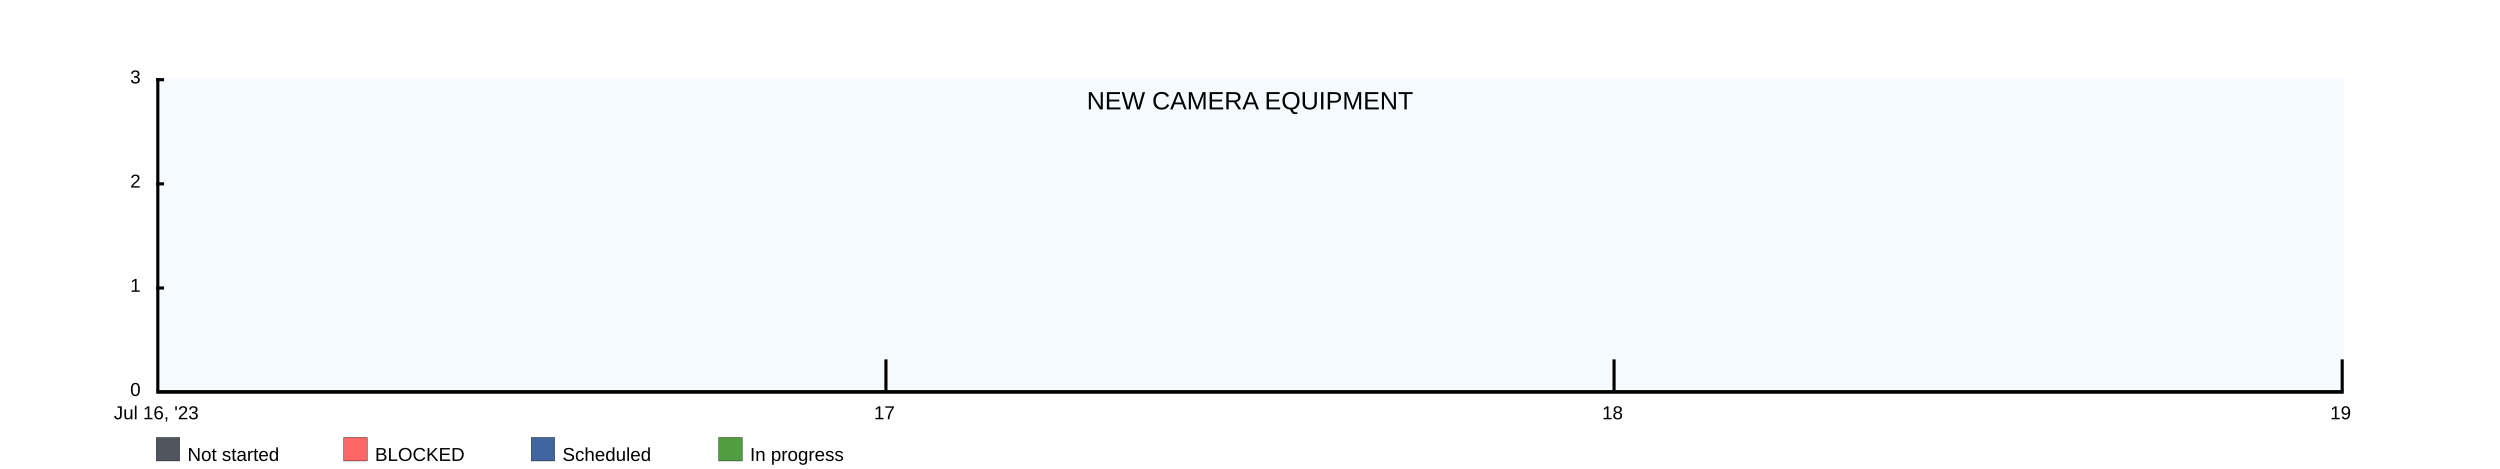
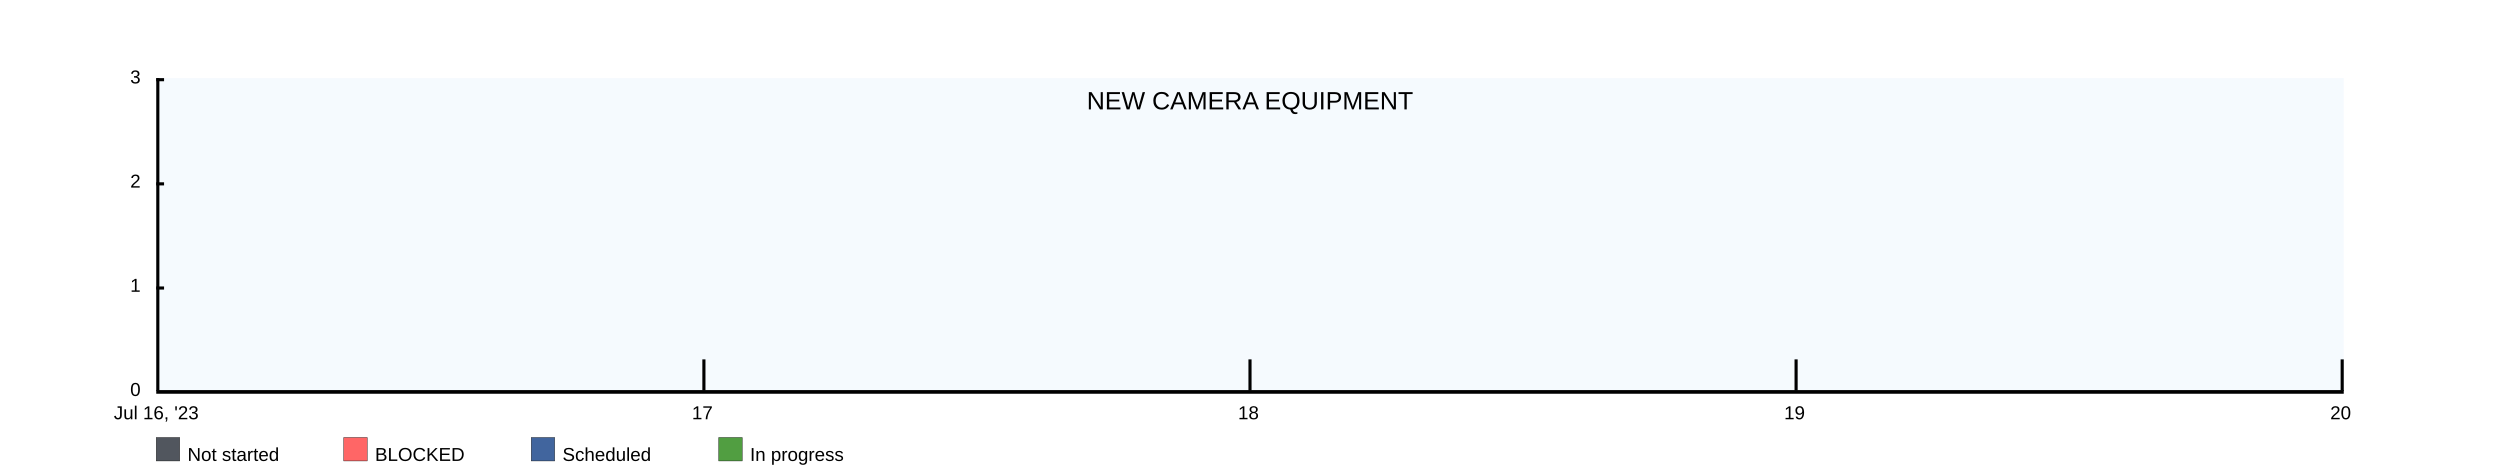
<svg xmlns="http://www.w3.org/2000/svg" width="1600" height="300">
  <rect x="100" y="50" width="1400" height="200" fill="rgba(221, 239, 250, .3)" />
  <clipPath id="theGraph">
    <rect x="100" y="50" width="1400" height="200" fill="black" />
  </clipPath>
  <rect x="100" y="280" width="15" height="15" fill="#51565E" stroke="black" stroke-width="0.25" />
  <text x="120" y="295" font-family="Arial" font-size="12" fill="black">Not started</text>
  <rect x="220" y="280" width="15" height="15" fill="#FF6666" stroke="black" stroke-width="0.25" />
  <text x="240" y="295" font-family="Arial" font-size="12" fill="black">BLOCKED</text>
  <rect x="340" y="280" width="15" height="15" fill="#41659E" stroke="black" stroke-width="0.25" />
  <text x="360" y="295" font-family="Arial" font-size="12" fill="black">Scheduled</text>
  <rect x="460" y="280" width="15" height="15" fill="#519E41" stroke="black" stroke-width="0.25" />
  <text x="480" y="295" font-family="Arial" font-size="12" fill="black">In progress</text>
-   <path d="M 100 250 M 100 250 C 100 250 566.667 250 566.667 250 C 566.667 250 1033.333 250 1033.333 250 C 1033.333 250 1500 250 1500 250 C 1500 250 1500 250 1500 250 C 1500 250 100 250 100 250 Z" fill="#519E41" stroke="black" stroke-width="0.25" />
-   <path d="M 100 250 M 100 250 C 100 250 566.667 250 566.667 250 C 566.667 250 1033.333 250 1033.333 250 C 1033.333 250 1500 250 1500 250 C 1500 250 1500 250 1500 250 C 1500 250 100 250 100 250 Z" fill="#41659E" stroke="black" stroke-width="0.25" />
-   <path d="M 100 250 M 100 250 C 100 250 566.667 250 566.667 250 C 566.667 250 1033.333 250 1033.333 250 C 1033.333 250 1500 250 1500 250 C 1500 250 1500 250 1500 250 C 1500 250 100 250 100 250 Z" fill="#FF6666" stroke="black" stroke-width="0.25" />
-   <path d="M 100 250 M 100 250 C 100 250 566.667 250 566.667 250 C 566.667 250 1033.333 250 1033.333 250 C 1033.333 250 1500 250 1500 250 C 1500 250 1500 250 1500 250 C 1500 250 100 250 100 250 Z" fill="#51565E" stroke="black" stroke-width="0.25" />
+   <path d="M 100 250 M 100 250 C 100 250 450 250 450 250 C 450 250 800 250 800 250 C 800 250 1150 250 1150 250 C 1150 250 1500 250 1500 250 C 1500 250 1500 250 1500 250 C 1500 250 100 250 100 250 Z" fill="#519E41" stroke="black" stroke-width="0.25" />
+   <path d="M 100 250 M 100 250 C 100 250 450 250 450 250 C 450 250 800 250 800 250 C 800 250 1150 250 1150 250 C 1150 250 1500 250 1500 250 C 1500 250 1500 250 1500 250 C 1500 250 100 250 100 250 Z" fill="#41659E" stroke="black" stroke-width="0.25" />
+   <path d="M 100 250 M 100 250 C 100 250 450 250 450 250 C 450 250 800 250 800 250 C 800 250 1150 250 1150 250 C 1150 250 1500 250 1500 250 C 1500 250 1500 250 1500 250 C 1500 250 100 250 100 250 Z" fill="#FF6666" stroke="black" stroke-width="0.25" />
+   <path d="M 100 250 M 100 250 C 100 250 450 250 450 250 C 450 250 800 250 800 250 C 800 250 1150 250 1150 250 C 1150 250 1500 250 1500 250 C 1500 250 1500 250 1500 250 C 1500 250 100 250 100 250 Z" fill="#51565E" stroke="black" stroke-width="0.25" />
  <text x="800" y="70" font-family="Arial" font-size="16" fill="black" text-anchor="middle" alignment-baseline="middle">NEW CAMERA EQUIPMENT</text>
  <rect x="100" y="250" width="1400" height="2" fill="black" />
  <rect x="100" y="50" width="5" height="2" fill="black" />
  <rect x="100" y="116.667" width="5" height="2" fill="black" />
  <rect x="100" y="183.333" width="5" height="2" fill="black" />
  <text x="90" y="50" font-family="Arial" font-size="12" fill="black" text-anchor="end" dominant-baseline="middle">3</text>
  <text x="90" y="116.667" font-family="Arial" font-size="12" fill="black" text-anchor="end" dominant-baseline="middle">2</text>
  <text x="90" y="183.333" font-family="Arial" font-size="12" fill="black" text-anchor="end" dominant-baseline="middle">1</text>
  <text x="90" y="250" font-family="Arial" font-size="12" fill="black" text-anchor="end" dominant-baseline="middle">0</text>
  <text x="100" y="260" font-family="Arial" fill="black" text-anchor="middle" dominant-baseline="hanging">Jul 16, '23</text>
-   <text x="566" y="260" font-family="Arial" fill="black" text-anchor="middle" dominant-baseline="hanging">17</text>
-   <text x="1032" y="260" font-family="Arial" fill="black" text-anchor="middle" dominant-baseline="hanging">18</text>
-   <text x="1498" y="260" font-family="Arial" fill="black" text-anchor="middle" dominant-baseline="hanging">19</text>
+   <text x="449.5" y="260" font-family="Arial" fill="black" text-anchor="middle" dominant-baseline="hanging">17</text>
+   <text x="799" y="260" font-family="Arial" fill="black" text-anchor="middle" dominant-baseline="hanging">18</text>
+   <text x="1148.5" y="260" font-family="Arial" fill="black" text-anchor="middle" dominant-baseline="hanging">19</text>
+   <text x="1498" y="260" font-family="Arial" fill="black" text-anchor="middle" dominant-baseline="hanging">20</text>
  <rect x="100" y="50" width="2" height="200" fill="black" />
-   <rect x="566" y="230" width="2" height="20" fill="black" />
-   <rect x="1032" y="230" width="2" height="20" fill="black" />
+   <rect x="449.5" y="230" width="2" height="20" fill="black" />
+   <rect x="799" y="230" width="2" height="20" fill="black" />
+   <rect x="1148.5" y="230" width="2" height="20" fill="black" />
  <rect x="1498" y="230" width="2" height="20" fill="black" />
</svg>
